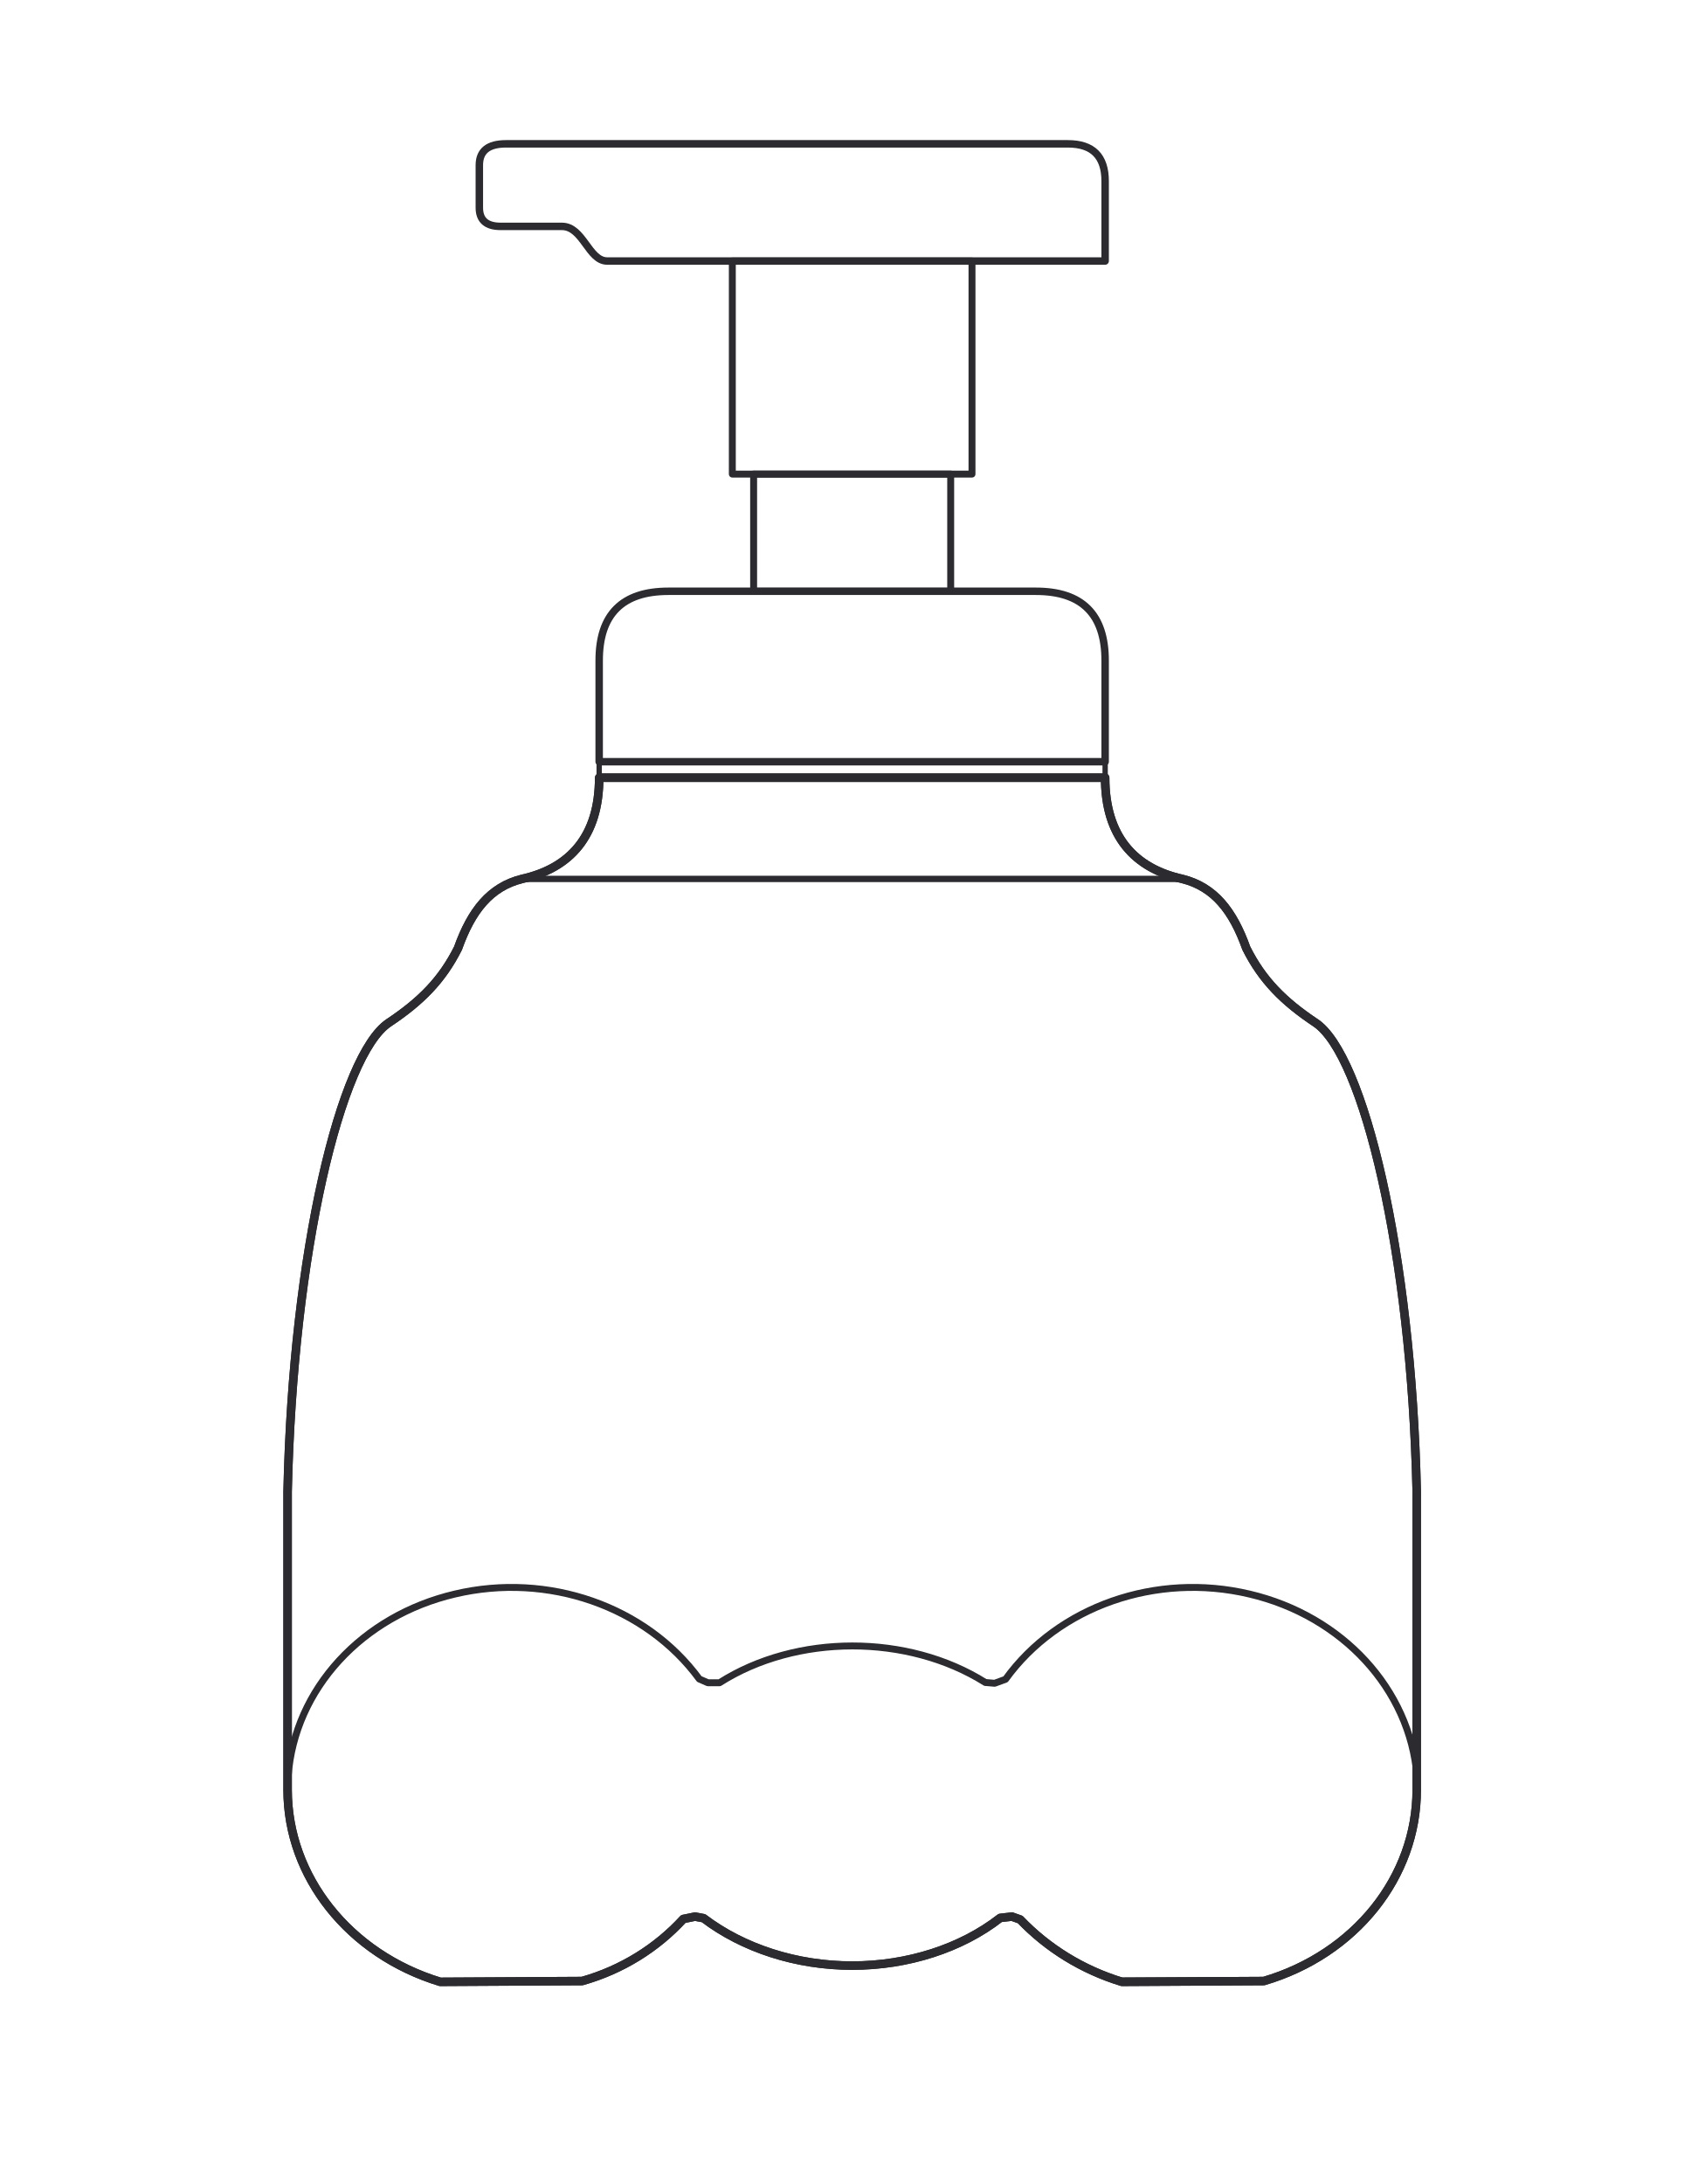
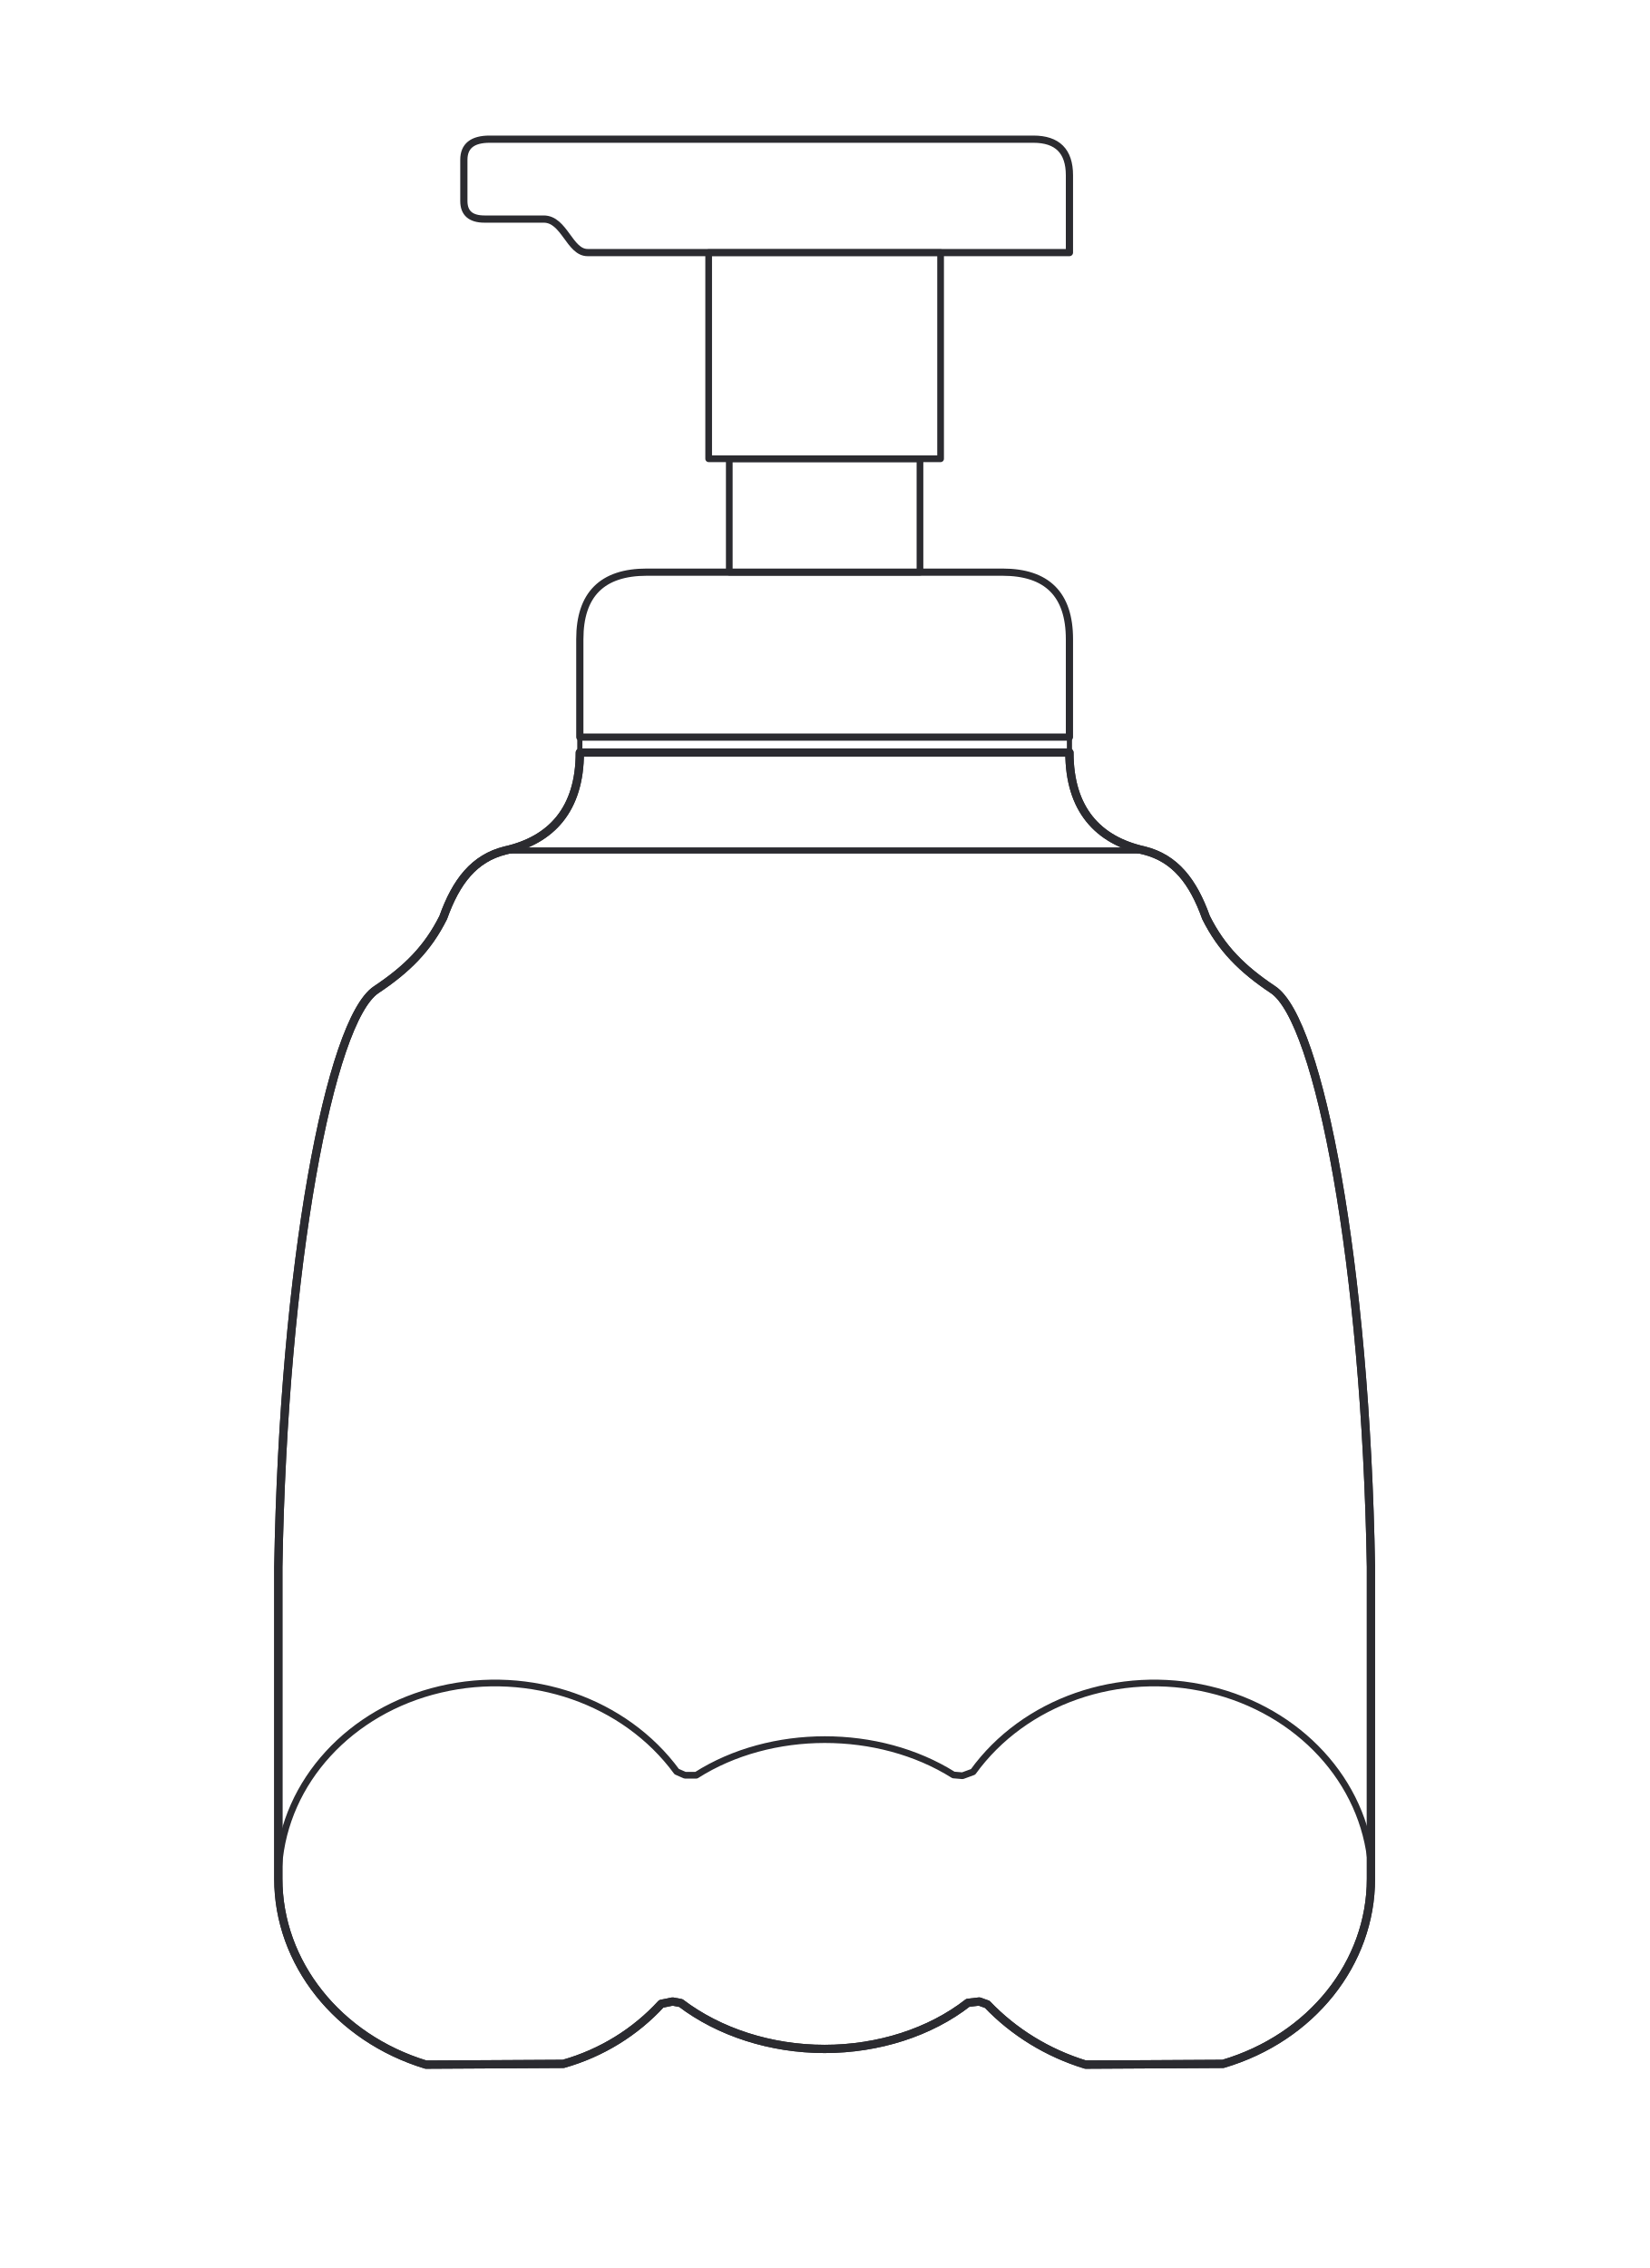
- <svg xmlns="http://www.w3.org/2000/svg" width="640" height="820" viewBox="0 0 640 820">
+ <svg xmlns="http://www.w3.org/2000/svg" width="640" height="880" viewBox="0 0 640 880">
  <defs>
    <clipPath id="clip-body">
-       <path d="M225 292 C225 314 214 326 196 330 C184 333 177 342 172 356 C166 368 158 376 146 384 C128 396 110 470 108 560 L108.0 672.0 C108.0 704.6 131.1 733.7 165.3 744.1 L218.6 743.8 C233.5 739.6 246.6 731.4 256.6 720.5 L261.0 719.6 L264.2 720.2 C279.1 731.5 299.1 738.0 320.0 738.0 C340.9 738.0 361.0 731.5 375.6 720.1 L380.0 719.6 L383.1 720.7 C393.3 731.4 406.5 739.6 421.3 744.1 L474.6 743.8 C508.9 733.7 532.0 704.7 532.0 672.0 L532 560 C530 470 512 396 494 384 C482 376 474 368 468 356 C463 342 456 333 444 330 C426 326 415 314 415 292 Z" />
+       <path d="M 225 292 C 225 314 214 326 196 330 C 184 333 177 342 172 356 C 166 368 158 376 146 384 C 128 396 110 491 108 608 L 108 729 C 108 761.6 131.1 790.7 165.3 801.1 L 218.6 800.8 C 233.5 796.6 246.6 788.4 256.6 777.5 L 261 776.6 L 264.2 777.2 C 279.1 788.5 299.1 795 320 795 C 340.9 795 361 788.5 375.6 777.1 L 380 776.6 L 383.1 777.7 C 393.3 788.4 406.5 796.6 421.3 801.1 L 474.6 800.8 C 508.9 790.7 532 761.7 532 729 L 532 608 C 530 491 512 396 494 384 C 482 376 474 368 468 356 C 463 342 456 333 444 330 C 426 326 415 314 415 292 Z" />
    </clipPath>
  </defs>
-   <path id="body" d="M225 292 C225 314 214 326 196 330 C184 333 177 342 172 356 C166 368 158 376 146 384 C128 396 110 470 108 560 L108.0 672.0 C108.0 704.6 131.1 733.7 165.3 744.1 L218.6 743.8 C233.5 739.6 246.6 731.4 256.6 720.5 L261.0 719.6 L264.2 720.2 C279.1 731.5 299.1 738.0 320.0 738.0 C340.9 738.0 361.0 731.5 375.6 720.1 L380.0 719.6 L383.1 720.7 C393.3 731.4 406.5 739.6 421.3 744.1 L474.6 743.8 C508.9 733.7 532.0 704.7 532.0 672.0 L532 560 C530 470 512 396 494 384 C482 376 474 368 468 356 C463 342 456 333 444 330 C426 326 415 314 415 292 Z" fill="none" stroke="#2b2b30" stroke-width="3.2" stroke-linejoin="round" stroke-linecap="round" />
-   <path id="foam_tint" d="M532.1 666.8 C529.4 634.2 504.1 606.7 469.2 598.5 C434.2 590.2 397.4 603.1 377.6 630.5 L373.5 632.0 L370.0 631.7 C340.9 613.4 299.1 613.4 270.2 631.8 L265.8 631.8 L262.6 630.4 C242.6 603.1 205.8 590.2 170.8 598.5 C135.9 606.7 110.6 634.2 108.2 666.9 L105.4 670.3 L101.5 671.9 L74.5 672.3 L68.7 674.6 L64.1 678.6 L61.1 683.9 L60.0 690.0 L60.3 729.1 L62.3 734.9 L66.2 739.6 L71.5 742.8 L77.6 744.0 L565.1 743.7 L570.9 741.7 L575.6 737.8 L578.8 732.5 L580.0 726.4 L579.7 687.0 L577.7 681.2 L573.8 676.4 L568.5 673.2 L562.5 672.0 L537.4 671.7 L533.7 669.5 L532.1 666.8 Z" fill="none" stroke="#2b2b30" stroke-width="2.6" stroke-linejoin="round" stroke-linecap="round" clip-path="url(#clip-body)" />
-   <path id="shoulder_parting_line" d="M90 330 L550 330" fill="none" stroke="#2b2b30" stroke-width="2.4" stroke-linejoin="round" stroke-linecap="round" clip-path="url(#clip-body)" />
-   <path id="body_outline" d="M225 292 C225 314 214 326 196 330 C184 333 177 342 172 356 C166 368 158 376 146 384 C128 396 110 470 108 560 L108.0 672.0 C108.0 704.6 131.1 733.7 165.3 744.1 L218.6 743.8 C233.5 739.6 246.6 731.4 256.6 720.5 L261.0 719.6 L264.2 720.2 C279.1 731.5 299.1 738.0 320.0 738.0 C340.9 738.0 361.0 731.5 375.6 720.1 L380.0 719.6 L383.1 720.7 C393.3 731.4 406.5 739.6 421.3 744.1 L474.6 743.8 C508.9 733.7 532.0 704.7 532.0 672.0 L532 560 C530 470 512 396 494 384 C482 376 474 368 468 356 C463 342 456 333 444 330 C426 326 415 314 415 292 Z" fill="none" stroke="#2b2b30" stroke-width="3.2" stroke-linejoin="round" stroke-linecap="round" />
-   <path id="stem_lower" d="M283 178 L357 178 L357 222 L283 222 Z" fill="none" stroke="#2b2b30" stroke-width="2.6" stroke-linejoin="round" stroke-linecap="round" />
-   <path id="stem_upper" d="M275 98 L365 98 L365 178 L275 178 Z" fill="none" stroke="#2b2b30" stroke-width="2.6" stroke-linejoin="round" stroke-linecap="round" />
-   <path id="cap" d="M225 286 L225 248 Q225 222 251 222 L389 222 Q415 222 415 248 L415 286 Z" fill="none" stroke="#2b2b30" stroke-width="2.8" stroke-linejoin="round" stroke-linecap="round" />
-   <path id="cap_ring" d="M225 286 L415 286 L415 292 L225 292 Z" fill="none" stroke="#2b2b30" stroke-width="2.0" stroke-linejoin="round" stroke-linecap="round" />
-   <path id="pump_head" d="M190 54 L401 54 Q415 54 415 68 L415 98 L228 98 C221 98 219 85 211 85 L188 85 Q180 85 180 78 L180 62 Q180 54 190 54 Z" fill="none" stroke="#2b2b30" stroke-width="2.8" stroke-linejoin="round" stroke-linecap="round" />
+   <path id="body" d="M 225 292 C 225 314 214 326 196 330 C 184 333 177 342 172 356 C 166 368 158 376 146 384 C 128 396 110 491 108 608 L 108 729 C 108 761.6 131.1 790.7 165.3 801.1 L 218.6 800.8 C 233.5 796.6 246.6 788.4 256.6 777.5 L 261 776.6 L 264.2 777.2 C 279.1 788.5 299.1 795 320 795 C 340.9 795 361 788.5 375.6 777.1 L 380 776.6 L 383.1 777.7 C 393.3 788.4 406.5 796.6 421.3 801.1 L 474.6 800.8 C 508.9 790.7 532 761.7 532 729 L 532 608 C 530 491 512 396 494 384 C 482 376 474 368 468 356 C 463 342 456 333 444 330 C 426 326 415 314 415 292 Z" fill="none" stroke="#2b2b30" stroke-width="3.2" stroke-linejoin="round" stroke-linecap="round" />
+   <path id="foam_tint" d="M 532.1 723.8 C 529.4 691.2 504.1 663.7 469.2 655.5 C 434.2 647.2 397.4 660.1 377.6 687.5 L 373.5 689 L 370 688.7 C 340.9 670.4 299.1 670.4 270.2 688.8 L 265.8 688.8 L 262.6 687.4 C 242.6 660.1 205.8 647.2 170.8 655.5 C 135.9 663.7 110.6 691.2 108.2 723.9 L 105.4 727.3 L 101.5 728.9 L 74.5 729.3 L 68.7 731.6 L 64.1 735.6 L 61.1 740.9 L 60 747 L 60.3 786.1 L 62.3 791.9 L 66.2 796.6 L 71.5 799.8 L 77.6 801 L 565.1 800.7 L 570.9 798.7 L 575.6 794.8 L 578.8 789.5 L 580 783.4 L 579.7 744 L 577.7 738.2 L 573.8 733.4 L 568.5 730.2 L 562.5 729 L 537.4 728.7 L 533.7 726.5 L 532.1 723.8 Z" fill="none" stroke="#2b2b30" stroke-width="2.6" stroke-linejoin="round" stroke-linecap="round" clip-path="url(#clip-body)" />
+   <path id="shoulder_parting_line" d="M 90 330 L 550 330" fill="none" stroke="#2b2b30" stroke-width="2.4" stroke-linejoin="round" stroke-linecap="round" clip-path="url(#clip-body)" />
+   <path id="body_outline" d="M 225 292 C 225 314 214 326 196 330 C 184 333 177 342 172 356 C 166 368 158 376 146 384 C 128 396 110 491 108 608 L 108 729 C 108 761.6 131.1 790.7 165.3 801.1 L 218.6 800.8 C 233.5 796.6 246.6 788.4 256.6 777.5 L 261 776.6 L 264.2 777.2 C 279.1 788.5 299.1 795 320 795 C 340.9 795 361 788.5 375.6 777.1 L 380 776.6 L 383.1 777.7 C 393.3 788.4 406.5 796.6 421.3 801.1 L 474.6 800.8 C 508.9 790.7 532 761.7 532 729 L 532 608 C 530 491 512 396 494 384 C 482 376 474 368 468 356 C 463 342 456 333 444 330 C 426 326 415 314 415 292 Z" fill="none" stroke="#2b2b30" stroke-width="3.2" stroke-linejoin="round" stroke-linecap="round" />
+   <path id="stem_lower" d="M 283 178 L 357 178 L 357 222 L 283 222 Z" fill="none" stroke="#2b2b30" stroke-width="2.6" stroke-linejoin="round" stroke-linecap="round" />
+   <path id="stem_upper" d="M 275 98 L 365 98 L 365 178 L 275 178 Z" fill="none" stroke="#2b2b30" stroke-width="2.6" stroke-linejoin="round" stroke-linecap="round" />
+   <path id="cap" d="M 225 286 L 225 248 Q 225 222 251 222 L 389 222 Q 415 222 415 248 L 415 286 Z" fill="none" stroke="#2b2b30" stroke-width="2.8" stroke-linejoin="round" stroke-linecap="round" />
+   <path id="cap_ring" d="M 225 286 L 415 286 L 415 292 L 225 292 Z" fill="none" stroke="#2b2b30" stroke-width="2.0" stroke-linejoin="round" stroke-linecap="round" />
+   <path id="pump_head" d="M 190 54 L 401 54 Q 415 54 415 68 L 415 98 L 228 98 C 221 98 219 85 211 85 L 188 85 Q 180 85 180 78 L 180 62 Q 180 54 190 54 Z" fill="none" stroke="#2b2b30" stroke-width="2.8" stroke-linejoin="round" stroke-linecap="round" />
</svg>
